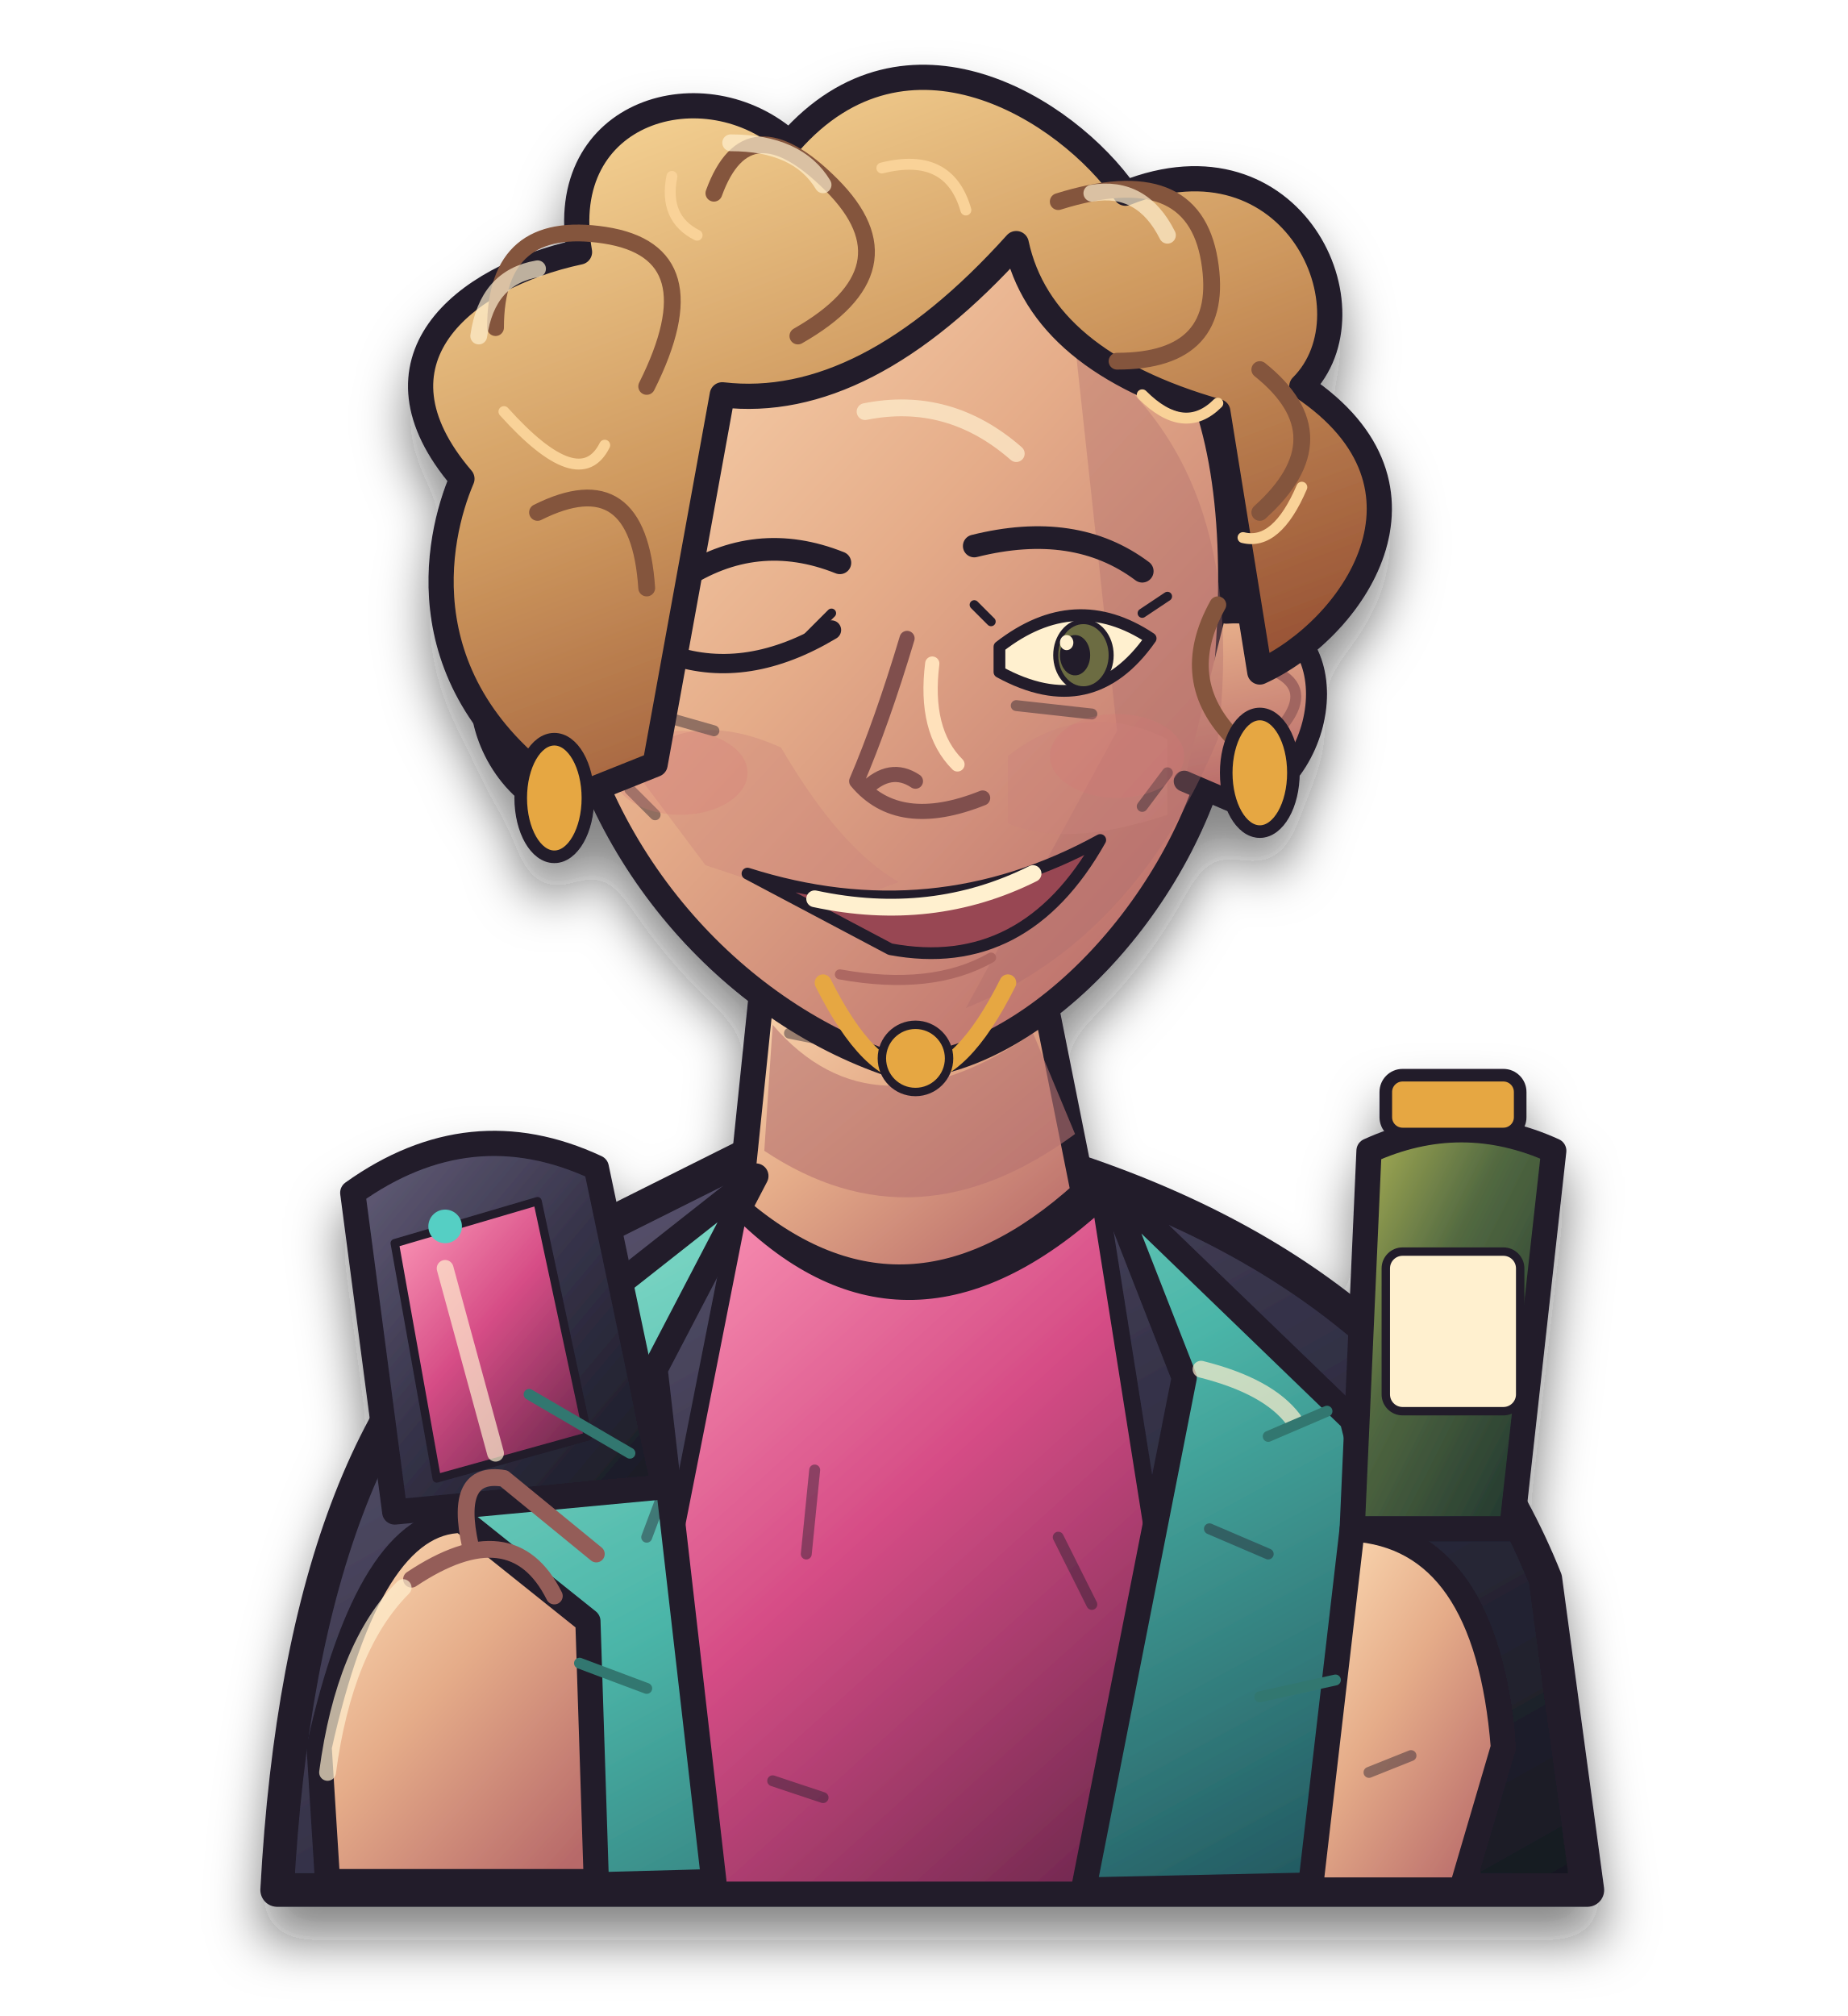
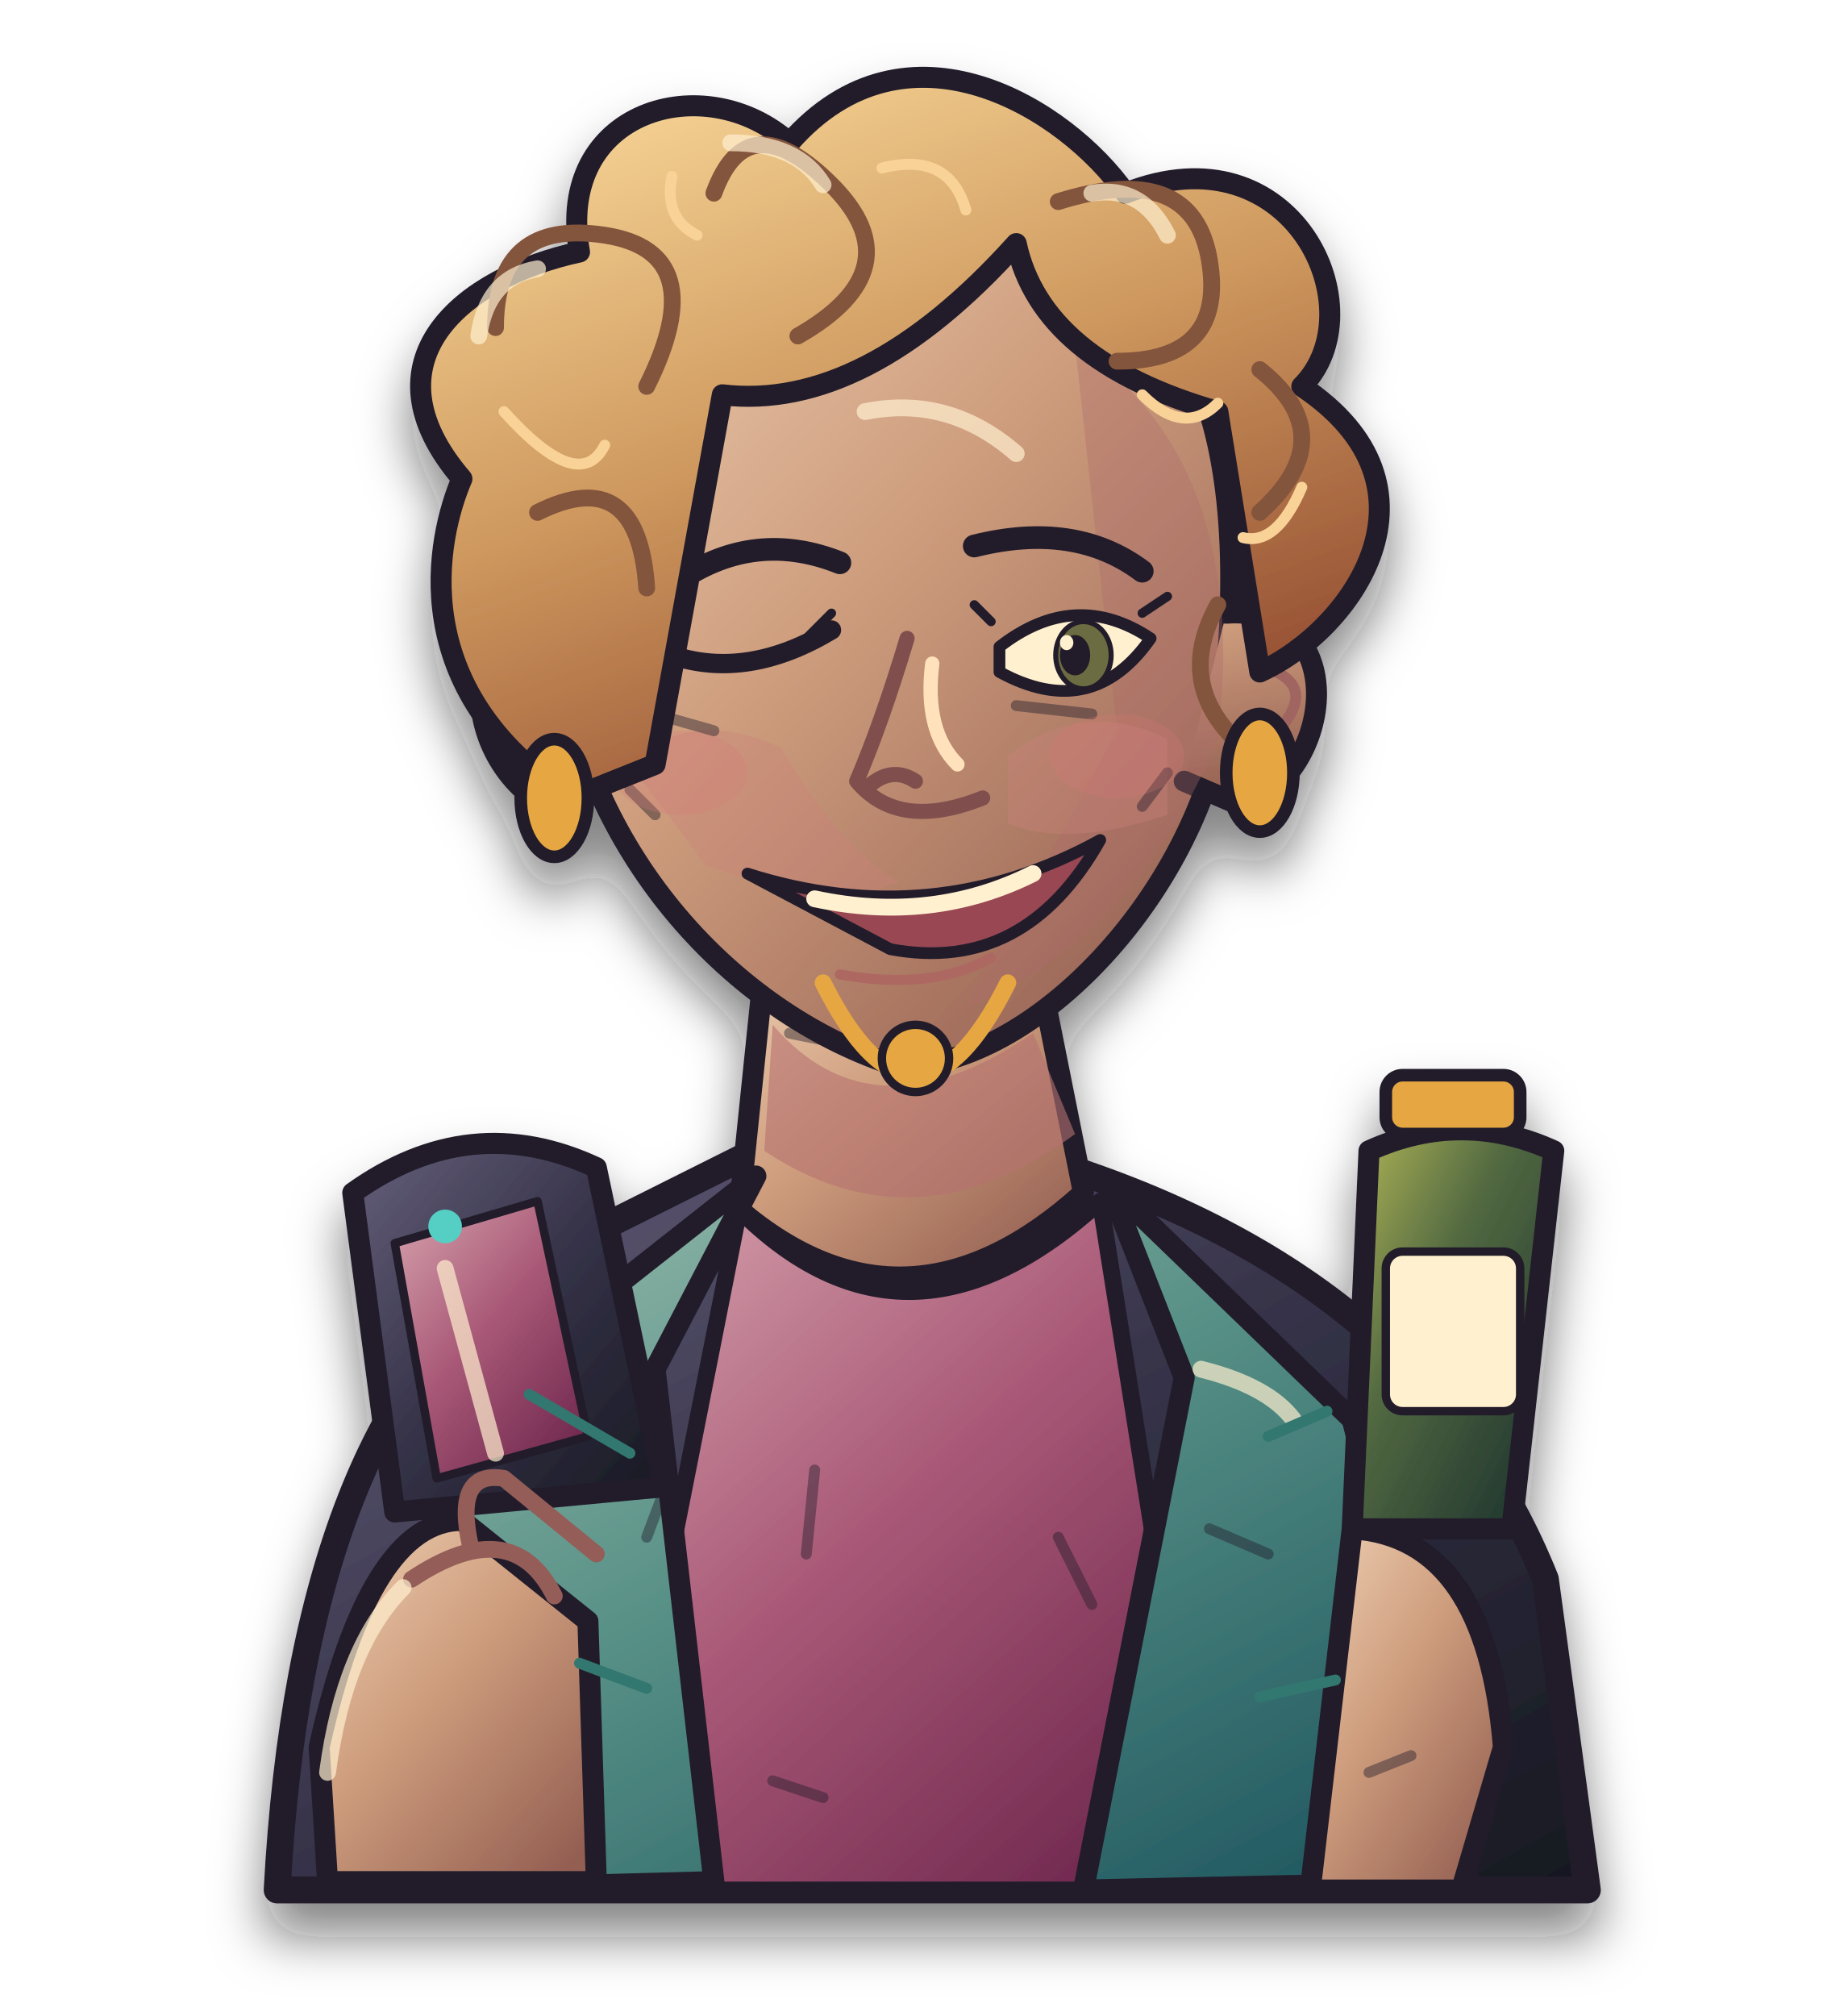
<svg xmlns="http://www.w3.org/2000/svg" viewBox="0 0 220 240" role="img" aria-labelledby="title">
  <defs>
    <linearGradient id="skin" x1="0" y1="0" x2=".85" y2="1">
-       <stop stop-color="#ffe0b8" />
-       <stop offset=".48" stop-color="#e5ac89" />
-       <stop offset="1" stop-color="#b76969" />
+       <stop stop-color="#efd0b4" />
+       <stop offset=".48" stop-color="#cd9c7c" />
+       <stop offset="1" stop-color="#945f52" />
    </linearGradient>
    <linearGradient id="paper" x1="0" y1="0" x2=".7" y2="1">
      <stop stop-color="#fff9dd" />
      <stop offset=".7" stop-color="#e5ca97" />
      <stop offset="1" stop-color="#af815a" />
    </linearGradient>
    <linearGradient id="gold" x1="0" y1="0" x2=".8" y2="1">
      <stop stop-color="#fff0a3" />
      <stop offset=".45" stop-color="#e6a743" />
      <stop offset="1" stop-color="#9d522d" />
    </linearGradient>
    <linearGradient id="teal" x1="0" y1="0" x2=".8" y2="1">
-       <stop stop-color="#90e5d1" />
-       <stop offset=".5" stop-color="#4bb5a8" />
+       <stop stop-color="#9abdaf" />
+       <stop offset=".5" stop-color="#568f85" />
      <stop offset="1" stop-color="#245c63" />
    </linearGradient>
    <linearGradient id="pink" x1="0" y1="0" x2=".8" y2="1">
-       <stop stop-color="#ff9dbb" />
-       <stop offset=".5" stop-color="#d64d86" />
+       <stop stop-color="#d7a4ae" />
+       <stop offset=".5" stop-color="#a95977" />
      <stop offset="1" stop-color="#71294f" />
    </linearGradient>
    <linearGradient id="cloth" x1="0" y1="0" x2="1" y2="1">
      <stop stop-color="#66607b" />
      <stop offset=".5" stop-color="#353248" />
      <stop offset="1" stop-color="#161820" />
    </linearGradient>
    <linearGradient id="bread" x1="0" y1="0" x2=".5" y2="1">
      <stop stop-color="#ffe1a1" />
      <stop offset=".55" stop-color="#ce985e" />
      <stop offset="1" stop-color="#985335" />
    </linearGradient>
    <linearGradient id="beer" x1="0" y1="0" x2="1" y2="1">
      <stop stop-color="#b2b757" />
      <stop offset=".4" stop-color="#526941" />
      <stop offset="1" stop-color="#172d2c" />
    </linearGradient>
    <linearGradient id="red" x1="0" y1="0" x2=".7" y2="1">
      <stop stop-color="#f18370" />
      <stop offset=".5" stop-color="#be4c4d" />
      <stop offset="1" stop-color="#71333d" />
    </linearGradient>
    <radialGradient id="glow">
      <stop stop-color="#efbd7a" stop-opacity=".35" />
      <stop offset="1" stop-color="#efbd7a" stop-opacity="0" />
    </radialGradient>
    <radialGradient id="neon">
      <stop stop-color="#f05ba5" stop-opacity=".6" />
      <stop offset="1" stop-color="#f05ba5" stop-opacity="0" />
    </radialGradient>
    <filter id="shadow" x="-30%" y="-25%" width="160%" height="160%">
      <feDropShadow dx="0" dy="4" stdDeviation="3" flood-color="#100f19" flood-opacity=".52" />
    </filter>
    <filter id="bloom" x="-60%" y="-60%" width="220%" height="220%">
      <feGaussianBlur stdDeviation="3" />
    </filter>
    <pattern id="inkgrain" width="19" height="23" patternUnits="userSpaceOnUse">
      <path d="M2 4l3 1m8 12 2-1m-6 8 2 1" stroke="#fff4d4" stroke-width=".6" opacity=".15" />
      <path d="m9 8 2-1m6 14 2-1" stroke="#201b2a" stroke-width=".7" opacity=".2" />
    </pattern>
  </defs>
  <g stroke-linecap="round" stroke-linejoin="round">
    <g filter="url(#shadow)">
      <ellipse cx="110" cy="215" rx="74" ry="11" fill="#100f19" stroke="none" stroke-width="0" opacity=".35" />
-       <path d="M33 225Q36 169 62 151L90 137L127 139Q170 153 184 188L189 225Z" fill="url(#cloth)" stroke="#211c2a" stroke-width="4" />
-       <path d="M91 115L88 144Q108 161 129 142L123 112" fill="url(#skin)" stroke="#211c2a" stroke-width="3" />
+       <path d="M33 225Q36 169 62 151L90 137L127 139Q170 153 184 188L189 225Z" fill="url(#cloth)" stroke="#211c2a" stroke-width="3.2" />
+       <path d="M91 115L88 144Q108 161 129 142L123 112" fill="url(#skin)" stroke="#211c2a" stroke-width="2.5" />
      <path d="M92 122q12 14 31 1L128 135Q109 149 91 137Z" fill="#b67170" stroke="none" stroke-width="0" opacity=".6" />
      <path d="M88 144Q108 164 131 143L144 225H72Z" fill="url(#pink)" stroke="#211c2a" stroke-width="2" />
-       <path d="M90 140L78 163L85 224L48 225L57 166ZM132 141L141 164L129 225L175 224L161 169Z" fill="url(#teal)" stroke="#211c2a" stroke-width="3" />
-       <path d="M70 52C72 29 96 20 121 28C143 32 150 53 145 89C140 109 122 127 107 127C88 121 71 103 67 80Z" fill="url(#skin)" stroke="#211c2a" stroke-width="3" />
+       <path d="M90 140L78 163L85 224L48 225L57 166ZM132 141L141 164L129 225L175 224L161 169Z" fill="url(#teal)" stroke="#211c2a" stroke-width="2.5" />
+       <path d="M70 52C72 29 96 20 121 28C143 32 150 53 145 89C140 109 122 127 107 127C88 121 71 103 67 80Z" fill="url(#skin)" stroke="#211c2a" stroke-width="2.5" />
      <path d="M70 74C55 69 53 89 65 96L71 94M146 73C161 72 159 92 148 96L141 93" fill="url(#skin)" stroke="#211c2a" stroke-width="2.5" />
      <path d="M128 41Q149 55 145 88Q135 112 115 120L133 87Z" fill="#ad6a6b" stroke="none" stroke-width="0" opacity=".35" />
      <path d="M75 91Q82 84 93 89Q100 101 107 105L99 108Q90 105 84 103ZM120 90Q129 83 139 88L139 97Q127 101 120 98Z" fill="#ca827a" stroke="none" stroke-width="0" opacity=".36" />
      <path d="M81 69Q90 63 100 67M116 65Q128 62 136 68" fill="none" stroke="#211c2a" stroke-width="2.7" />
      <path d="M80 78Q89 81 99 75" fill="none" stroke="#211c2a" stroke-width="2.3" />
      <path d="M119 77Q128 70 137 76Q130 86 119 80Z" fill="#fff0cf" stroke="#211c2a" stroke-width="1.4" />
      <ellipse cx="129" cy="78" rx="3.3" ry="4" fill="#6c6c42" stroke="#211c2a" stroke-width="0.6" />
      <ellipse cx="128" cy="78" rx="1.8" ry="2.4" fill="#211c2a" stroke="none" stroke-width="0" />
      <ellipse cx="127" cy="76.5" rx="0.8" ry="0.9" fill="#fff0cf" stroke="none" stroke-width="0" />
      <path d="M118 74l-2-2M136 73l3-2M96 76l3-3" fill="none" stroke="#211c2a" stroke-width="1.1" />
      <path d="M108 76Q105 86 102 93Q107 99 117 95M103 94q3-3 6-1" fill="none" stroke="#80504e" stroke-width="1.8" />
      <path d="M111 79Q110 87 114 91" fill="none" stroke="#ffe1bb" stroke-width="1.7" />
      <path d="M62 80q-5 2-2 7l4 1M152 80q4 2 1 6l-3 2" fill="none" stroke="#a06560" stroke-width="1.3" />
      <path d="M103 49Q113 47 121 54" fill="none" stroke="#fff0cf" stroke-width="2" opacity=".7" />
      <path d="M89 104Q111 111 131 100Q122 116 106 113Z" fill="#984753" stroke="#211c2a" stroke-width="1.4" />
      <path d="M97 107q14 3 26-3" fill="none" stroke="#fff0cf" stroke-width="2" />
      <path d="M100 116q11 2 18-2" fill="none" stroke="#ad6862" stroke-width="1.2" />
      <path d="M78 85l7 2M121 84l9 1M75 94l3 3M139 92l-3 4M94 123l5 1" fill="none" stroke="#211c2a" stroke-width="1.3" opacity=".43" />
      <ellipse cx="81" cy="92" rx="8" ry="5" fill="#d47676" stroke="none" stroke-width="0" opacity=".26" />
      <ellipse cx="133" cy="90" rx="8" ry="5" fill="#d47676" stroke="none" stroke-width="0" opacity=".24" />
-       <path d="M68 95C48 82 52 64 55 57C43 43 55 33 69 30C66 13 84 8 94 17C108 1 127 13 134 23C154 15 164 37 155 46C173 58 161 75 150 80L145 49Q124 43 121 29Q103 49 86 47L78 91Z" fill="url(#bread)" stroke="#211c2a" stroke-width="3" />
+       <path d="M68 95C48 82 52 64 55 57C43 43 55 33 69 30C66 13 84 8 94 17C108 1 127 13 134 23C154 15 164 37 155 46C173 58 161 75 150 80L145 49Q124 43 121 29Q103 49 86 47L78 91Z" fill="url(#bread)" stroke="#211c2a" stroke-width="2.5" />
      <path d="M59 39q0-13 13-11t5 18M85 23q4-11 14-1t-4 18M126 24q16-5 18 7t-11 12M150 44q10 8 0 17M64 61q12-6 13 9M145 72q-5 9 2 16" fill="none" stroke="#84543c" stroke-width="2" />
      <path d="M57 40q1-7 7-8M87 17q8 0 11 5M130 23q6-1 9 5" fill="none" stroke="#fff0cf" stroke-width="2" opacity=".7" />
      <path d="M60 49q9 10 12 4M80 21q-1 5 3 7M105 20q8-2 10 5M136 47q5 5 9 1M155 58q-3 7-7 6" fill="none" stroke="#f9d298" stroke-width="1.3" />
      <path d="M98 117Q109 139 120 117" fill="none" stroke="#e6a743" stroke-width="2" />
      <ellipse cx="109" cy="126" rx="4" ry="4" fill="#e6a743" stroke="#211c2a" stroke-width="1" />
      <ellipse cx="66" cy="95" rx="4" ry="7" fill="#e6a743" stroke="#211c2a" stroke-width="1.5" />
      <ellipse cx="150" cy="92" rx="4" ry="7" fill="#e6a743" stroke="#211c2a" stroke-width="1.5" />
-       <path d="M38 208Q44 181 55 181L70 193L71 224H39Z" fill="url(#skin)" stroke="#211c2a" stroke-width="3" />
-       <path d="M47 180L42 142Q56 132 71 139L79 177Z" fill="url(#cloth)" stroke="#211c2a" stroke-width="3" />
+       <path d="M38 208Q44 181 55 181L70 193L71 224H39Z" fill="url(#skin)" stroke="#211c2a" stroke-width="2.5" />
+       <path d="M47 180L42 142Q56 132 71 139L79 177Z" fill="url(#cloth)" stroke="#211c2a" stroke-width="2.5" />
      <path d="M47 148L64 143L70 171L52 176Z" fill="url(#pink)" stroke="#211c2a" stroke-width="1" />
      <ellipse cx="53" cy="146" rx="2" ry="2" fill="#55cfc4" stroke="none" stroke-width="0" />
      <path d="M49 188q12-8 17 2M56 184q-2-9 4-8l11 9" fill="none" stroke="#945d59" stroke-width="2" />
-       <path d="M161 182Q177 183 179 208L174 225H156Z" fill="url(#skin)" stroke="#211c2a" stroke-width="3" />
-       <path d="M161 182l2-45q11-5 22 0l-5 45Z" fill="url(#beer)" stroke="#211c2a" stroke-width="3" />
+       <path d="M161 182Q177 183 179 208L174 225H156Z" fill="url(#skin)" stroke="#211c2a" stroke-width="2.5" />
+       <path d="M161 182l2-45q11-5 22 0l-5 45Z" fill="url(#beer)" stroke="#211c2a" stroke-width="2.5" />
      <rect x="165" y="128" width="16" height="7" rx="2" fill="#e6a743" stroke="#211c2a" stroke-width="1.5" />
      <rect x="165" y="149" width="16" height="19" rx="2" fill="#fff0cf" stroke="#211c2a" stroke-width="1" />
      <path d="M39 211q2-15 9-22M59 173l-6-22M143 163q8 2 11 6" fill="none" stroke="#fff0cf" stroke-width="2" opacity=".7" />
      <path d="M80 175l-3 8M144 182l7 3M163 211l5-2" fill="none" stroke="#211c2a" stroke-width="1.3" opacity=".43" />
      <path d="M63 166l12 7M69 198l8 3M151 171l7-3M150 202l9-2" fill="none" stroke="#32776f" stroke-width="1.3" />
      <path d="M97 175l-1 10M126 183l4 8M92 212l6 2" fill="none" stroke="#211c2a" stroke-width="1.3" opacity=".43" />
    </g>
  </g>
</svg>
